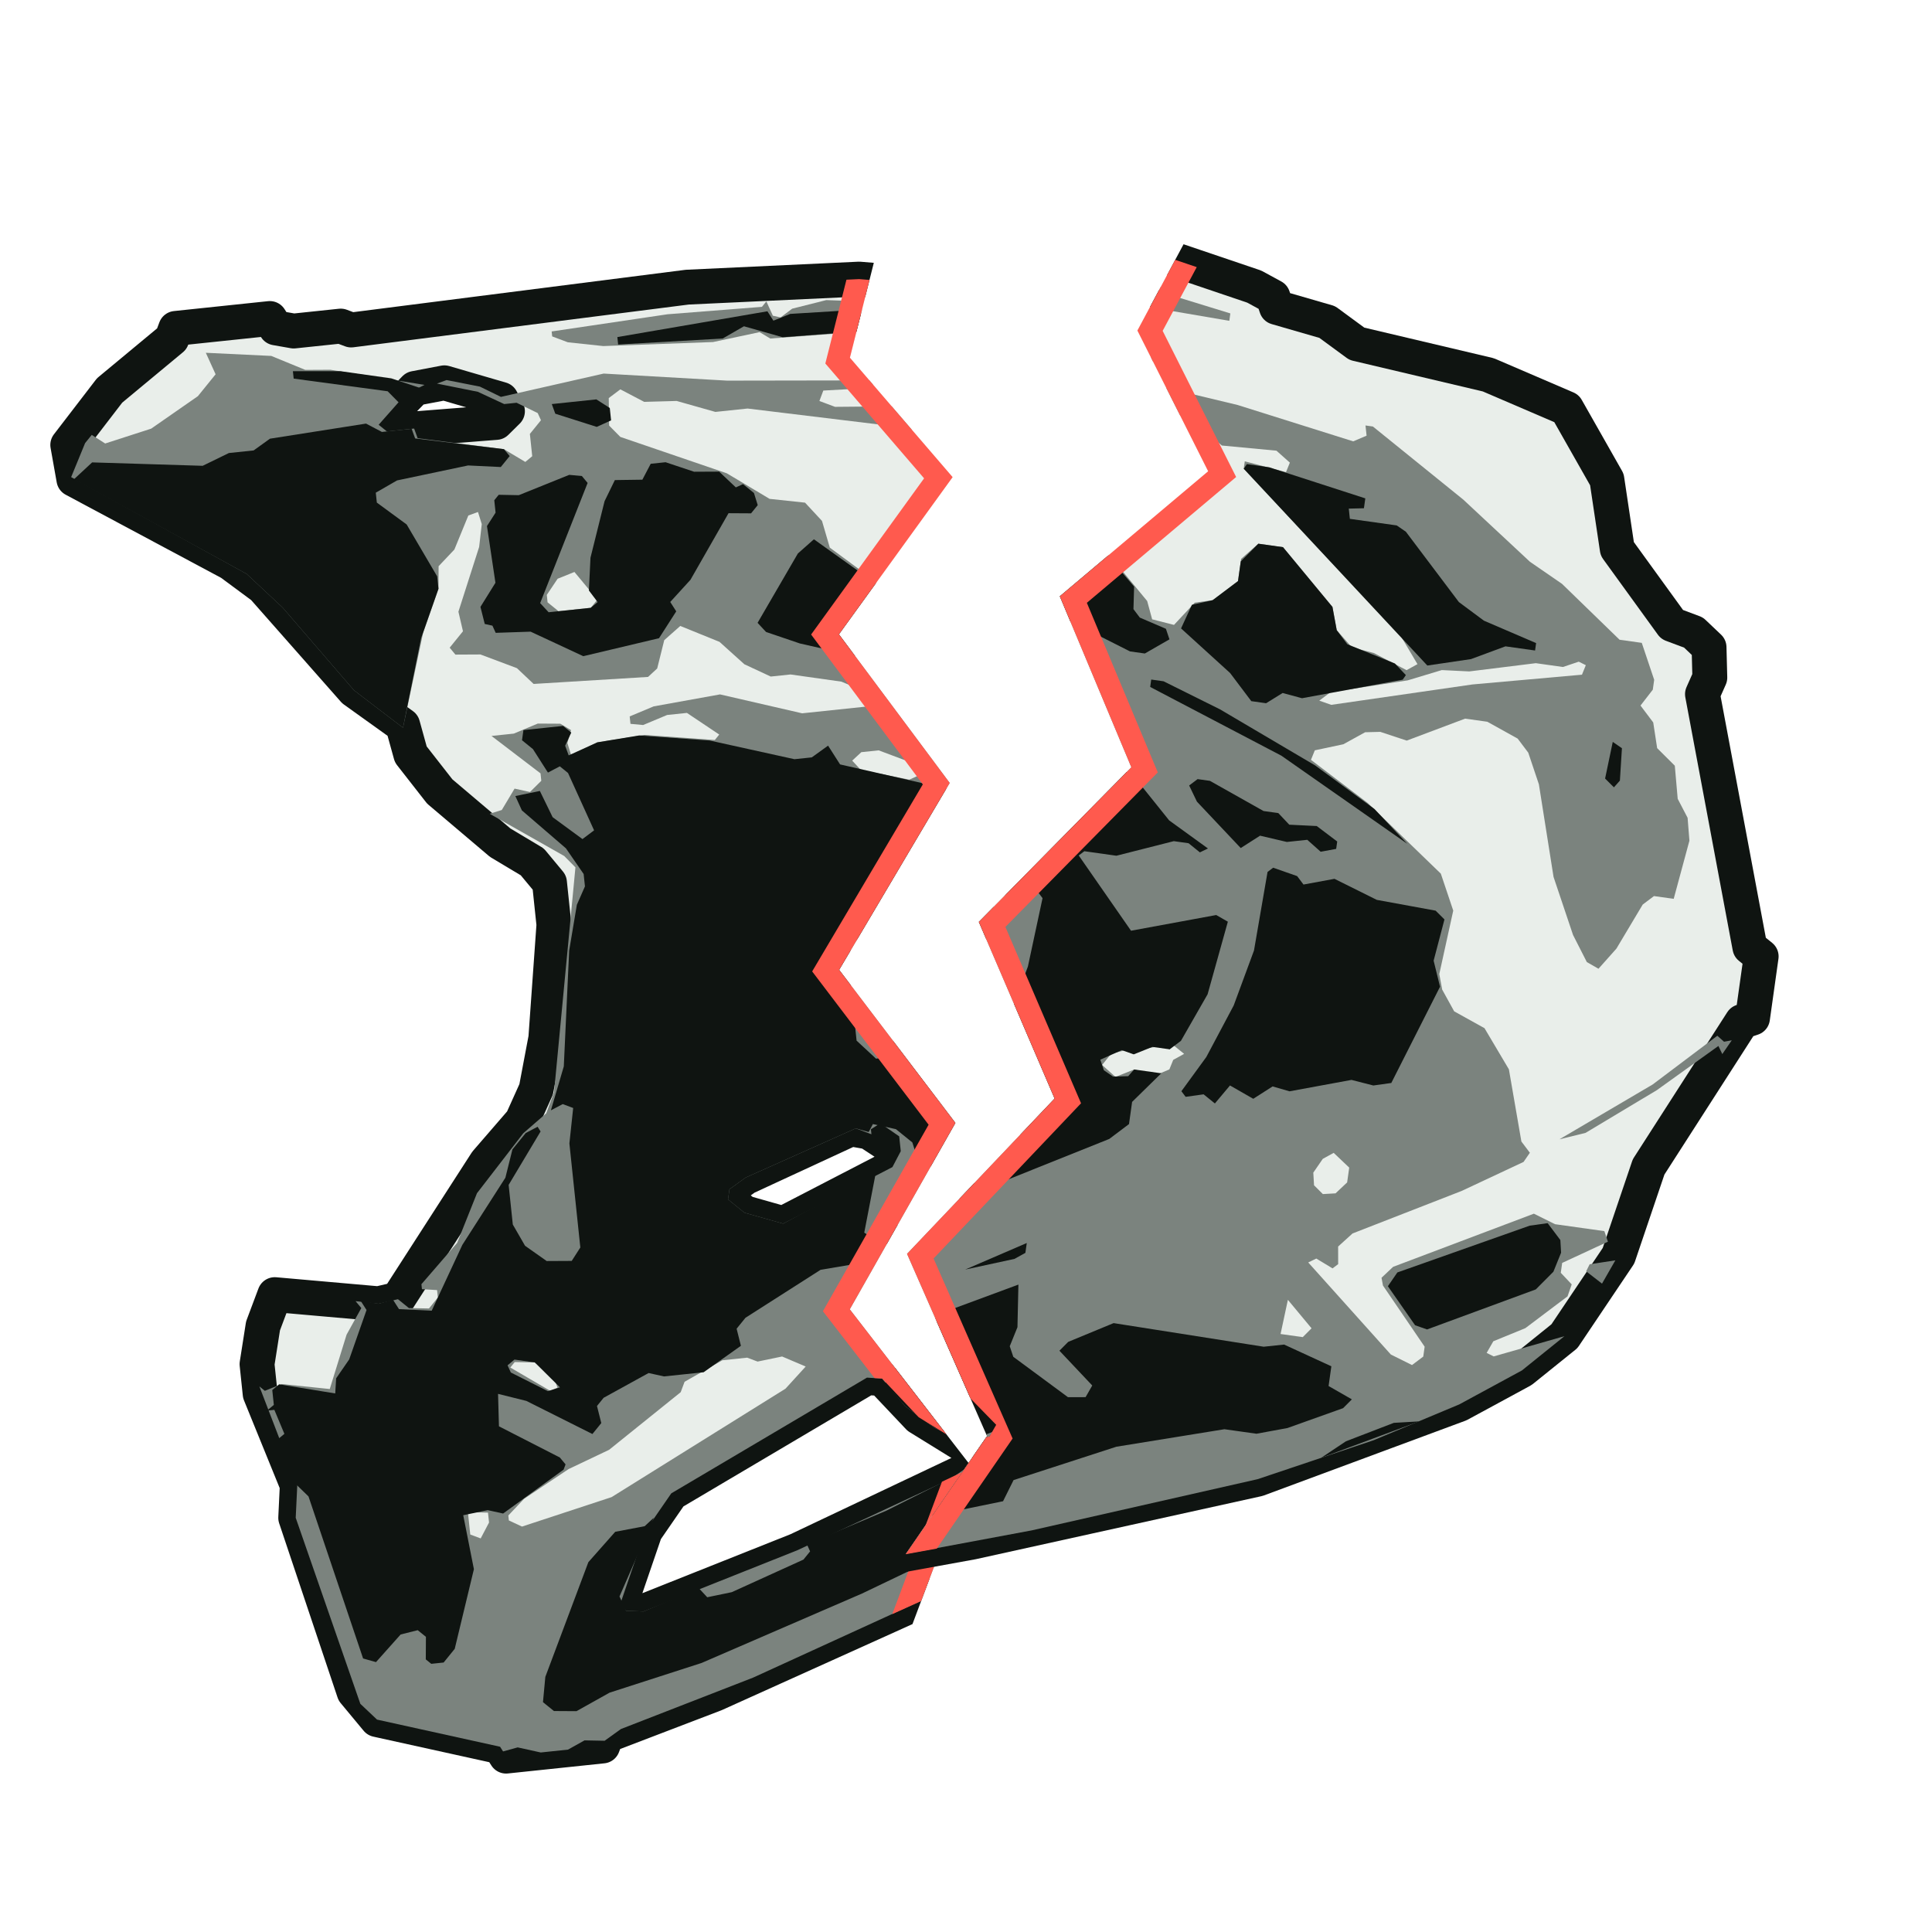
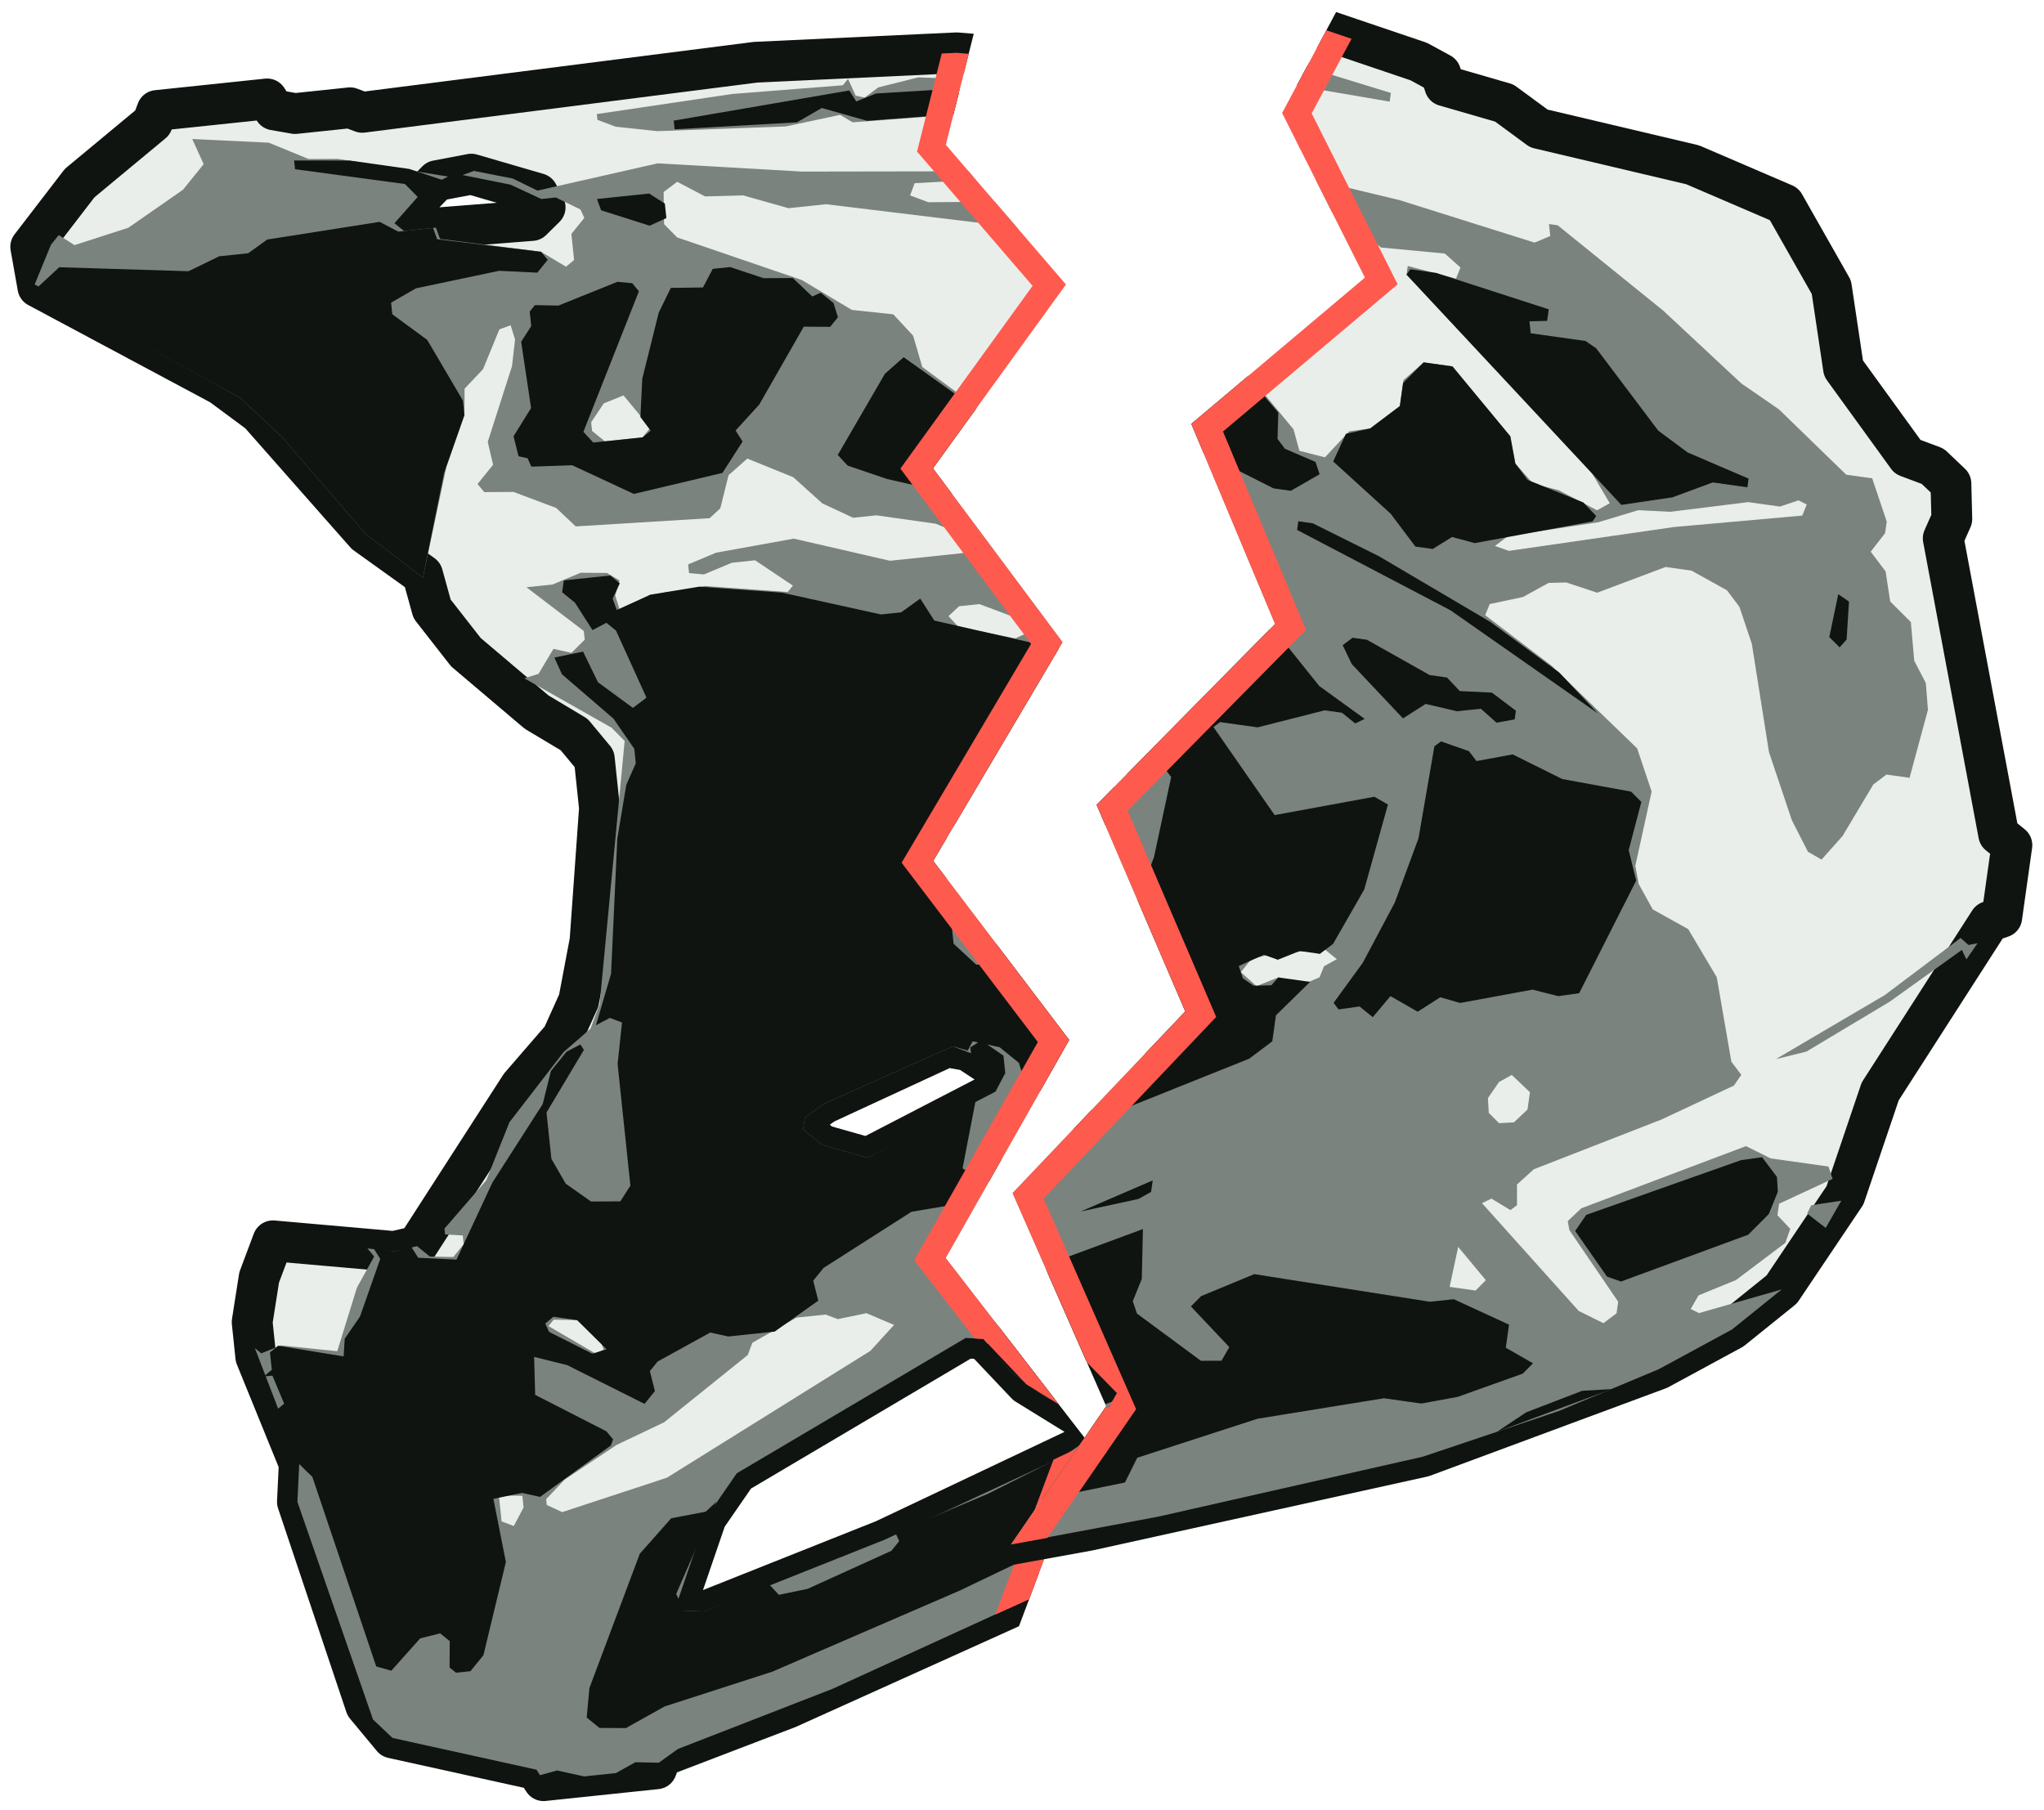
- <svg xmlns="http://www.w3.org/2000/svg" viewBox="0 0 512 512">
+ <svg xmlns="http://www.w3.org/2000/svg" viewBox="11 62 463 410">
  <defs>
    <clipPath id="left">
      <polygon points="-80,-80 338,-20 316,40 352,92 300,150 338,214 286,284 326,350 276,420 318,488 282,560 304,640 -80,700" />
    </clipPath>
    <clipPath id="right">
      <polygon points="700,-80 338,-20 316,40 352,92 300,150 338,214 286,284 326,350 276,420 318,488 282,560 304,640 700,700" />
    </clipPath>
    <clipPath id="sil">
      <path d="M0 42 L1 56 L60 96 L72 107 L104 152 L122 168 L124 180 L134 196 L156 219 L168 228 L174 237 L174 254 L166 299 L160 319 L153 331 L137 346 L96 397 L88 398 L47 390 L41 402 L37 417 L37 429 L48 467 L46 480 L62 552 L70 564 L118 580 L120 584 L159 584 L161 580 L206 568 L318 531 L428 490 L504 449 L527 432 L542 416 L559 381 L566 344 L595 281 L599 279 L599 254 L594 251 L561 153 L563 146 L561 134 L554 129 L545 127 L519 100 L511 73 L491 47 L458 38 L404 33 L391 26 L370 23 L368 19 L360 16 L323 9 L254 5 L118 8 L114 6 L95 6 L88 4 L86 0 L48 0 L46 4 L19 22ZM321 483 L319 488 L245 514 L181 532 L174 531 L172 528 L185 500 L197 486 L280 448 L286 449 L299 466ZM302 359 L299 365 L253 383 L238 377 L232 371 L233 367 L240 363 L284 348 L291 350ZM129 44 L141 34 L153 33 L175 42 L177 47 L172 51 L134 50 L130 48Z" />
    </clipPath>
    <g id="helmet">
      <path d="M0 42 L1 56 L60 96 L72 107 L104 152 L122 168 L124 180 L134 196 L156 219 L168 228 L174 237 L174 254 L166 299 L160 319 L153 331 L137 346 L96 397 L88 398 L47 390 L41 402 L37 417 L37 429 L48 467 L46 480 L62 552 L70 564 L118 580 L120 584 L159 584 L161 580 L206 568 L318 531 L428 490 L504 449 L527 432 L542 416 L559 381 L566 344 L595 281 L599 279 L599 254 L594 251 L561 153 L563 146 L561 134 L554 129 L545 127 L519 100 L511 73 L491 47 L458 38 L404 33 L391 26 L370 23 L368 19 L360 16 L323 9 L254 5 L118 8 L114 6 L95 6 L88 4 L86 0 L48 0 L46 4 L19 22ZM321 483 L319 488 L245 514 L181 532 L174 531 L172 528 L185 500 L197 486 L280 448 L286 449 L299 466ZM302 359 L299 365 L253 383 L238 377 L232 371 L233 367 L240 363 L284 348 L291 350ZM129 44 L141 34 L153 33 L175 42 L177 47 L172 51 L134 50 L130 48Z" fill="#e9eeea" stroke="#0f1411" stroke-width="14" stroke-linejoin="round" />
      <path d="M558 383 L548 386 L547 389 L554 393ZM592 289 L589 290 L586 288 L563 311 L529 338 L539 334 L565 313 L587 292 L589 295ZM352 31 L352 28 L327 24 L316 17 L309 16 L295 18 L290 21 L287 20 L285 14 L283 16 L245 15 L198 17 L198 19 L204 22 L218 25 L262 28 L281 26 L285 29ZM7 42 L0 55 L66 101 L79 116 L104 152 L122 169 L134 132 L142 115 L143 106 L150 100 L157 87 L161 86 L162 91 L160 100 L149 125 L150 133 L144 139 L146 142 L156 143 L170 150 L176 157 L222 159 L226 156 L230 145 L237 140 L252 148 L261 158 L271 164 L279 164 L299 169 L310 175 L308 180 L282 180 L250 169 L223 171 L213 174 L213 177 L218 178 L228 175 L236 175 L248 185 L246 187 L218 182 L199 183 L188 187 L187 182 L189 177 L185 174 L176 173 L166 176 L157 176 L175 193 L175 196 L170 200 L164 198 L158 206 L153 207 L181 227 L185 232 L167 321 L163 329 L153 336 L132 358 L122 377 L106 392 L106 394 L112 395 L112 398 L108 402 L100 401 L96 397 L88 398 L79 396 L81 399 L74 409 L65 430 L46 426 L39 428 L37 426 L48 467 L46 480 L64 557 L70 564 L118 580 L119 582 L125 581 L134 584 L145 584 L152 581 L160 582 L167 578 L222 563 L341 523 L428 490 L472 468 L504 449 L527 432 L542 416 L515 428 L512 427 L514 422 L526 415 L541 400 L542 395 L537 391 L537 387 L554 376 L552 372 L532 372 L523 369 L470 398 L466 403 L467 406 L487 428 L487 432 L483 436 L474 433 L436 401 L439 399 L446 402 L448 400 L447 393 L452 387 L493 364 L516 349 L518 345 L514 341 L505 313 L493 298 L480 293 L474 285 L472 279 L474 253 L467 239 L434 215 L409 201 L410 197 L421 193 L429 187 L435 186 L446 188 L468 176 L477 176 L490 181 L495 186 L501 198 L512 234 L523 256 L530 266 L535 268 L541 259 L549 240 L553 236 L561 236 L564 212 L562 203 L557 196 L554 183 L546 177 L543 167 L537 161 L541 154 L541 150 L534 136 L525 136 L499 117 L485 110 L455 89 L415 65 L412 65 L413 69 L408 72 L360 64 L308 59 L302 56 L304 52 L324 53 L324 50 L266 44 L217 36 L175 41 L167 36 L154 32 L150 33 L166 38 L176 44 L181 44 L189 49 L190 52 L185 57 L185 66 L182 68 L174 62 L140 54 L139 50 L128 50 L125 47 L137 36 L145 33 L108 23 L98 22 L85 15 L59 11 L62 20 L54 28 L34 39 L15 43 L10 39ZM115 485 L123 486 L123 490 L119 496 L115 494ZM325 482 L323 487 L320 486 L309 492 L245 514 L181 532 L174 531 L172 528 L185 500 L197 486 L280 448 L286 449 L294 461 L305 471 L317 478 L320 482ZM256 441 L247 449 L173 485 L136 493 L131 490 L131 488 L138 482 L157 472 L174 466 L205 446 L207 442 L223 435 L233 435 L237 437 L247 436ZM138 429 L140 427 L148 428 L155 435 L156 439 L153 440ZM430 417 L441 427 L438 431 L429 431ZM440 356 L447 361 L447 367 L443 372 L438 373 L434 370 L433 365 L436 359ZM303 353 L303 359 L299 365 L253 383 L238 377 L232 371 L233 367 L240 363 L286 348 L292 351 L292 349 L296 347ZM375 325 L371 328 L370 332 L365 335 L356 334 L349 338 L343 334 L346 329 L351 327 L355 328 L356 326 L366 323 L369 324 L370 322ZM300 201 L304 198 L311 198 L325 205 L328 209 L322 211 L303 205ZM513 148 L512 152 L469 162 L414 178 L409 177 L413 173 L443 164 L456 158 L467 157 L493 150 L504 150 L510 147ZM185 122 L190 116 L197 114 L205 126 L202 129 L189 129 L185 125ZM218 46 L223 43 L232 49 L245 50 L260 56 L273 56 L334 70 L345 74 L356 81 L378 80 L384 84 L383 88 L366 86 L366 89 L438 147 L446 157 L442 160 L428 155 L419 154 L412 148 L409 139 L386 118 L376 118 L370 125 L370 134 L361 143 L354 145 L347 155 L338 154 L335 147 L300 115 L298 104 L292 96 L278 93 L262 81 L221 62 L217 57Z" fill="#7b837e" fill-rule="evenodd" />
      <path d="M489 458 L479 460 L461 470 L452 478ZM461 453 L451 449 L451 441 L431 435 L423 437 L362 436 L345 446 L342 450 L357 462 L355 467 L348 468 L324 455 L322 451 L324 443 L322 426 L296 440 L287 451 L294 461 L305 471 L317 478 L320 482 L324 481 L325 485 L323 487 L320 486 L319 488 L282 502 L249 512 L250 515 L247 518 L217 528 L207 529 L204 525 L181 532 L174 531 L172 525 L189 495 L185 498 L173 499 L161 510 L139 554 L137 564 L141 568 L150 569 L164 563 L202 555 L269 534 L328 513 L331 504 L370 485 L412 472 L425 472 L437 468 L458 457ZM323 409 L300 423 L319 416 L323 413ZM535 378 L529 372 L522 374 L472 400 L469 406 L482 420 L487 421 L528 399 L534 391 L536 383ZM400 246 L398 248 L397 280 L392 303 L384 325 L376 340 L378 342 L385 340 L390 343 L395 335 L405 339 L412 333 L419 334 L443 326 L452 327 L459 325 L473 284 L469 274 L471 257 L467 254 L443 253 L425 247 L413 251 L410 248ZM362 218 L366 224 L386 240 L393 234 L404 235 L412 233 L418 237 L424 235 L424 232 L415 227 L404 228 L399 224 L393 224 L370 215 L365 215ZM341 178 L341 181 L397 201 L452 229 L437 217 L411 203 L370 186 L346 178ZM528 177 L527 192 L531 195 L533 192 L532 179ZM373 242 L356 233 L339 217 L295 202 L291 194 L284 198 L277 198 L244 187 L216 182 L199 183 L187 187 L186 183 L189 178 L186 175 L170 175 L169 179 L173 183 L178 193 L183 191 L186 194 L194 218 L189 221 L178 211 L174 200 L164 201 L166 207 L182 224 L188 235 L188 240 L184 247 L179 265 L172 311 L165 328 L170 326 L174 328 L171 342 L171 384 L167 389 L157 388 L149 381 L145 372 L145 356 L160 336 L159 334 L154 336 L148 342 L144 353 L124 378 L109 403 L96 401 L94 397 L88 398 L81 396 L83 400 L74 419 L68 426 L67 432 L45 426 L42 428 L42 434 L39 436 L42 436 L45 446 L42 448 L47 466 L52 472 L67 539 L72 541 L83 531 L90 530 L93 533 L92 542 L94 544 L99 544 L104 539 L115 508 L113 486 L123 485 L129 487 L155 472 L156 470 L154 467 L131 452 L132 439 L143 443 L168 459 L172 455 L171 448 L174 445 L193 437 L199 439 L215 439 L231 430 L230 423 L234 419 L266 403 L282 402 L350 363 L357 356 L357 347 L367 334 L356 334 L354 337 L348 338 L344 336 L342 332 L350 327 L355 328 L362 324 L369 324 L373 320 L381 300 L385 270 L380 268 L347 279 L322 252 L324 250 L337 250 L359 241 L365 241 L370 244ZM137 428 L140 426 L148 428 L157 439 L152 440 L138 431ZM317 369 L311 380 L290 394 L285 390 L292 367 L253 383 L238 377 L232 371 L233 367 L240 363 L286 348 L291 350 L293 347 L302 350 L308 356 L309 361ZM306 267 L310 271 L308 299 L304 317 L300 321 L297 321 L290 313 L290 280 L292 275 L299 268ZM350 156 L372 171 L382 181 L388 181 L394 176 L402 177 L441 164 L442 162 L437 158 L417 153 L412 148 L409 139 L386 118 L376 118 L370 126 L370 134 L361 143 L353 146ZM268 142 L271 146 L284 152 L331 168 L337 168 L346 161 L344 157 L333 154 L330 151 L329 142 L294 111 L287 116ZM366 89 L450 157 L467 152 L480 145 L492 145 L492 142 L470 136 L459 130 L434 105 L430 103 L411 103 L410 99 L416 98 L416 94 L376 87 L367 87ZM272 90 L268 86 L265 87 L259 80 L249 79 L238 74 L232 74 L228 80 L217 79 L212 87 L204 109 L202 122 L205 127 L202 129 L185 129 L182 125 L206 79 L204 76 L199 75 L178 81 L170 80 L168 82 L168 87 L164 92 L165 115 L158 124 L159 131 L162 132 L163 135 L177 136 L197 148 L228 144 L236 134 L234 130 L243 122 L261 97 L270 98 L273 95ZM1 56 L66 101 L79 116 L104 152 L122 169 L133 134 L142 115 L142 110 L132 88 L121 78 L121 74 L130 70 L159 67 L172 69 L176 65 L174 62 L139 54 L138 50 L126 50 L120 46 L81 48 L74 52 L64 52 L53 56 L9 50ZM195 46 L196 50 L212 57 L218 55 L218 50 L213 46ZM93 22 L93 25 L130 34 L134 39 L143 34 L132 29 L112 24ZM328 27 L326 24 L317 21 L294 20 L287 22 L285 18 L224 22 L224 25 L266 27 L275 23 L290 29 L325 30Z" fill="#0f1411" fill-rule="evenodd" />
    </g>
  </defs>
  <g transform="translate(46 62) scale(0.66)">
    <g transform="rotate(-6 320 300) translate(-18 6)">
      <g clip-path="url(#left)">
        <use href="#helmet" />
        <g clip-path="url(#sil)">
          <path d="M338 -20 L316 40 L352 92 L300 150 L338 214 L286 284 L326 350 L276 420 L318 488 L282 560 L304 640" fill="none" stroke="#ff5a4e" stroke-width="18" stroke-linejoin="miter" />
          <path d="M338 -20 L316 40 L352 92 L300 150 L338 214 L286 284 L326 350 L276 420 L318 488 L282 560 L304 640" fill="none" stroke="#0f1411" stroke-width="5" stroke-linejoin="miter" transform="translate(9 0)" />
        </g>
      </g>
    </g>
    <g transform="rotate(8 320 300) translate(34 -8)">
      <g clip-path="url(#right)">
        <use href="#helmet" />
        <g clip-path="url(#sil)">
          <path d="M338 -20 L316 40 L352 92 L300 150 L338 214 L286 284 L326 350 L276 420 L318 488 L282 560 L304 640" fill="none" stroke="#ff5a4e" stroke-width="18" stroke-linejoin="miter" />
          <path d="M338 -20 L316 40 L352 92 L300 150 L338 214 L286 284 L326 350 L276 420 L318 488 L282 560 L304 640" fill="none" stroke="#0f1411" stroke-width="5" stroke-linejoin="miter" transform="translate(-9 0)" />
        </g>
      </g>
    </g>
  </g>
</svg>
